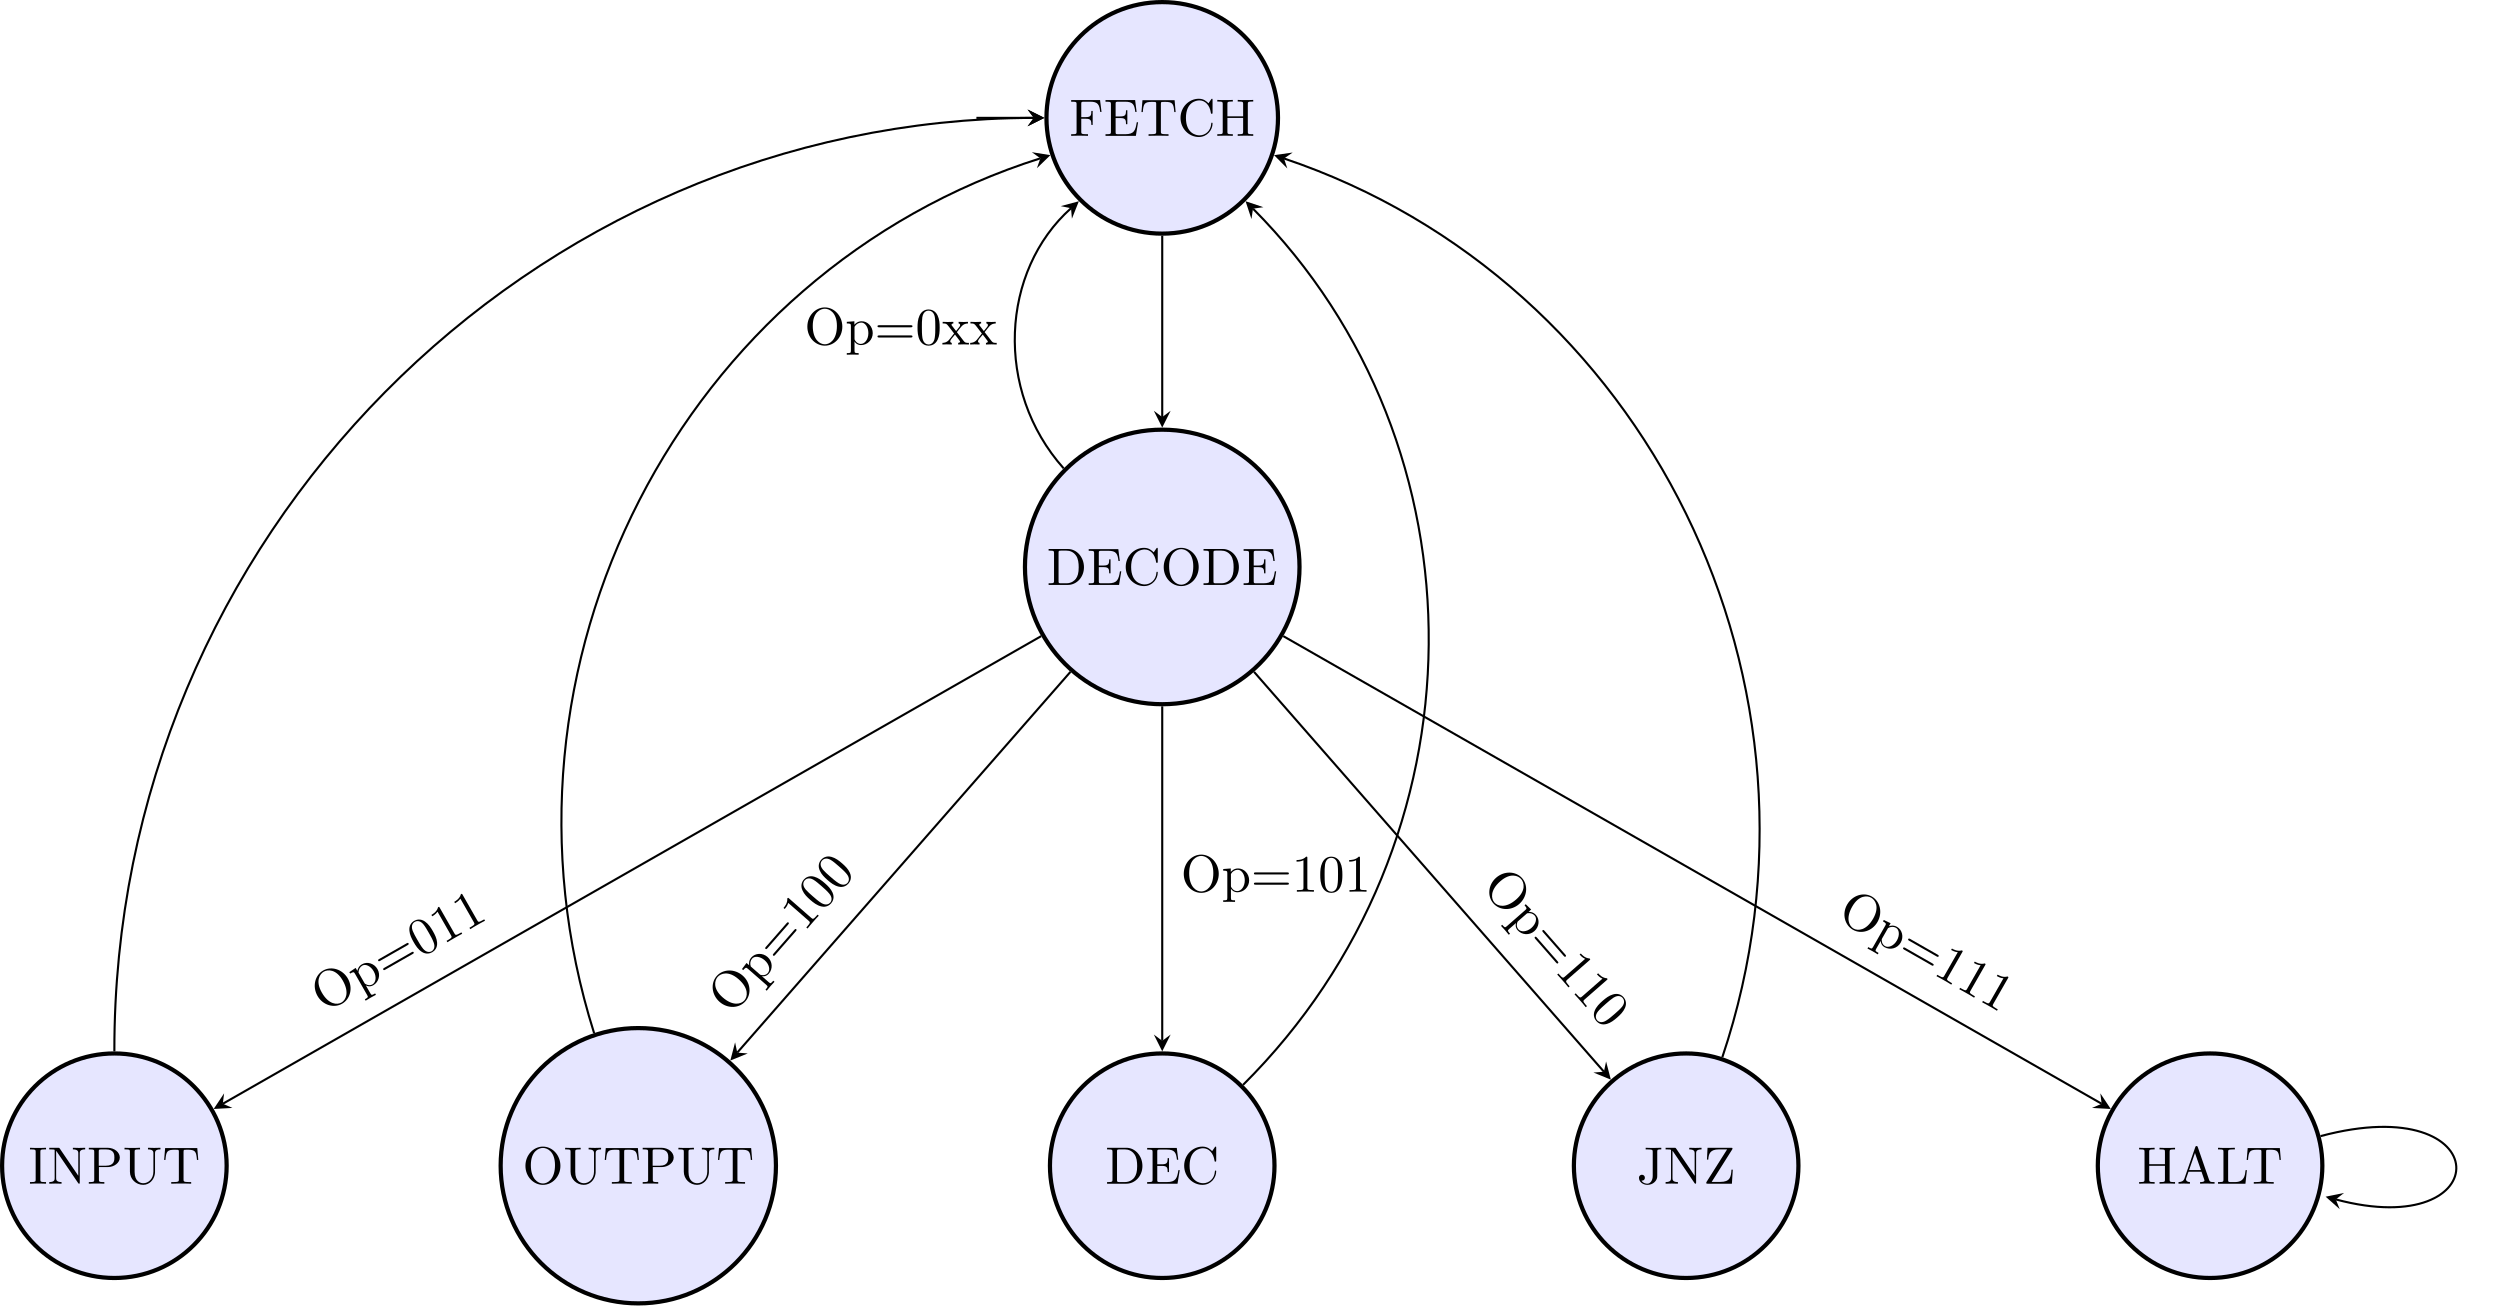
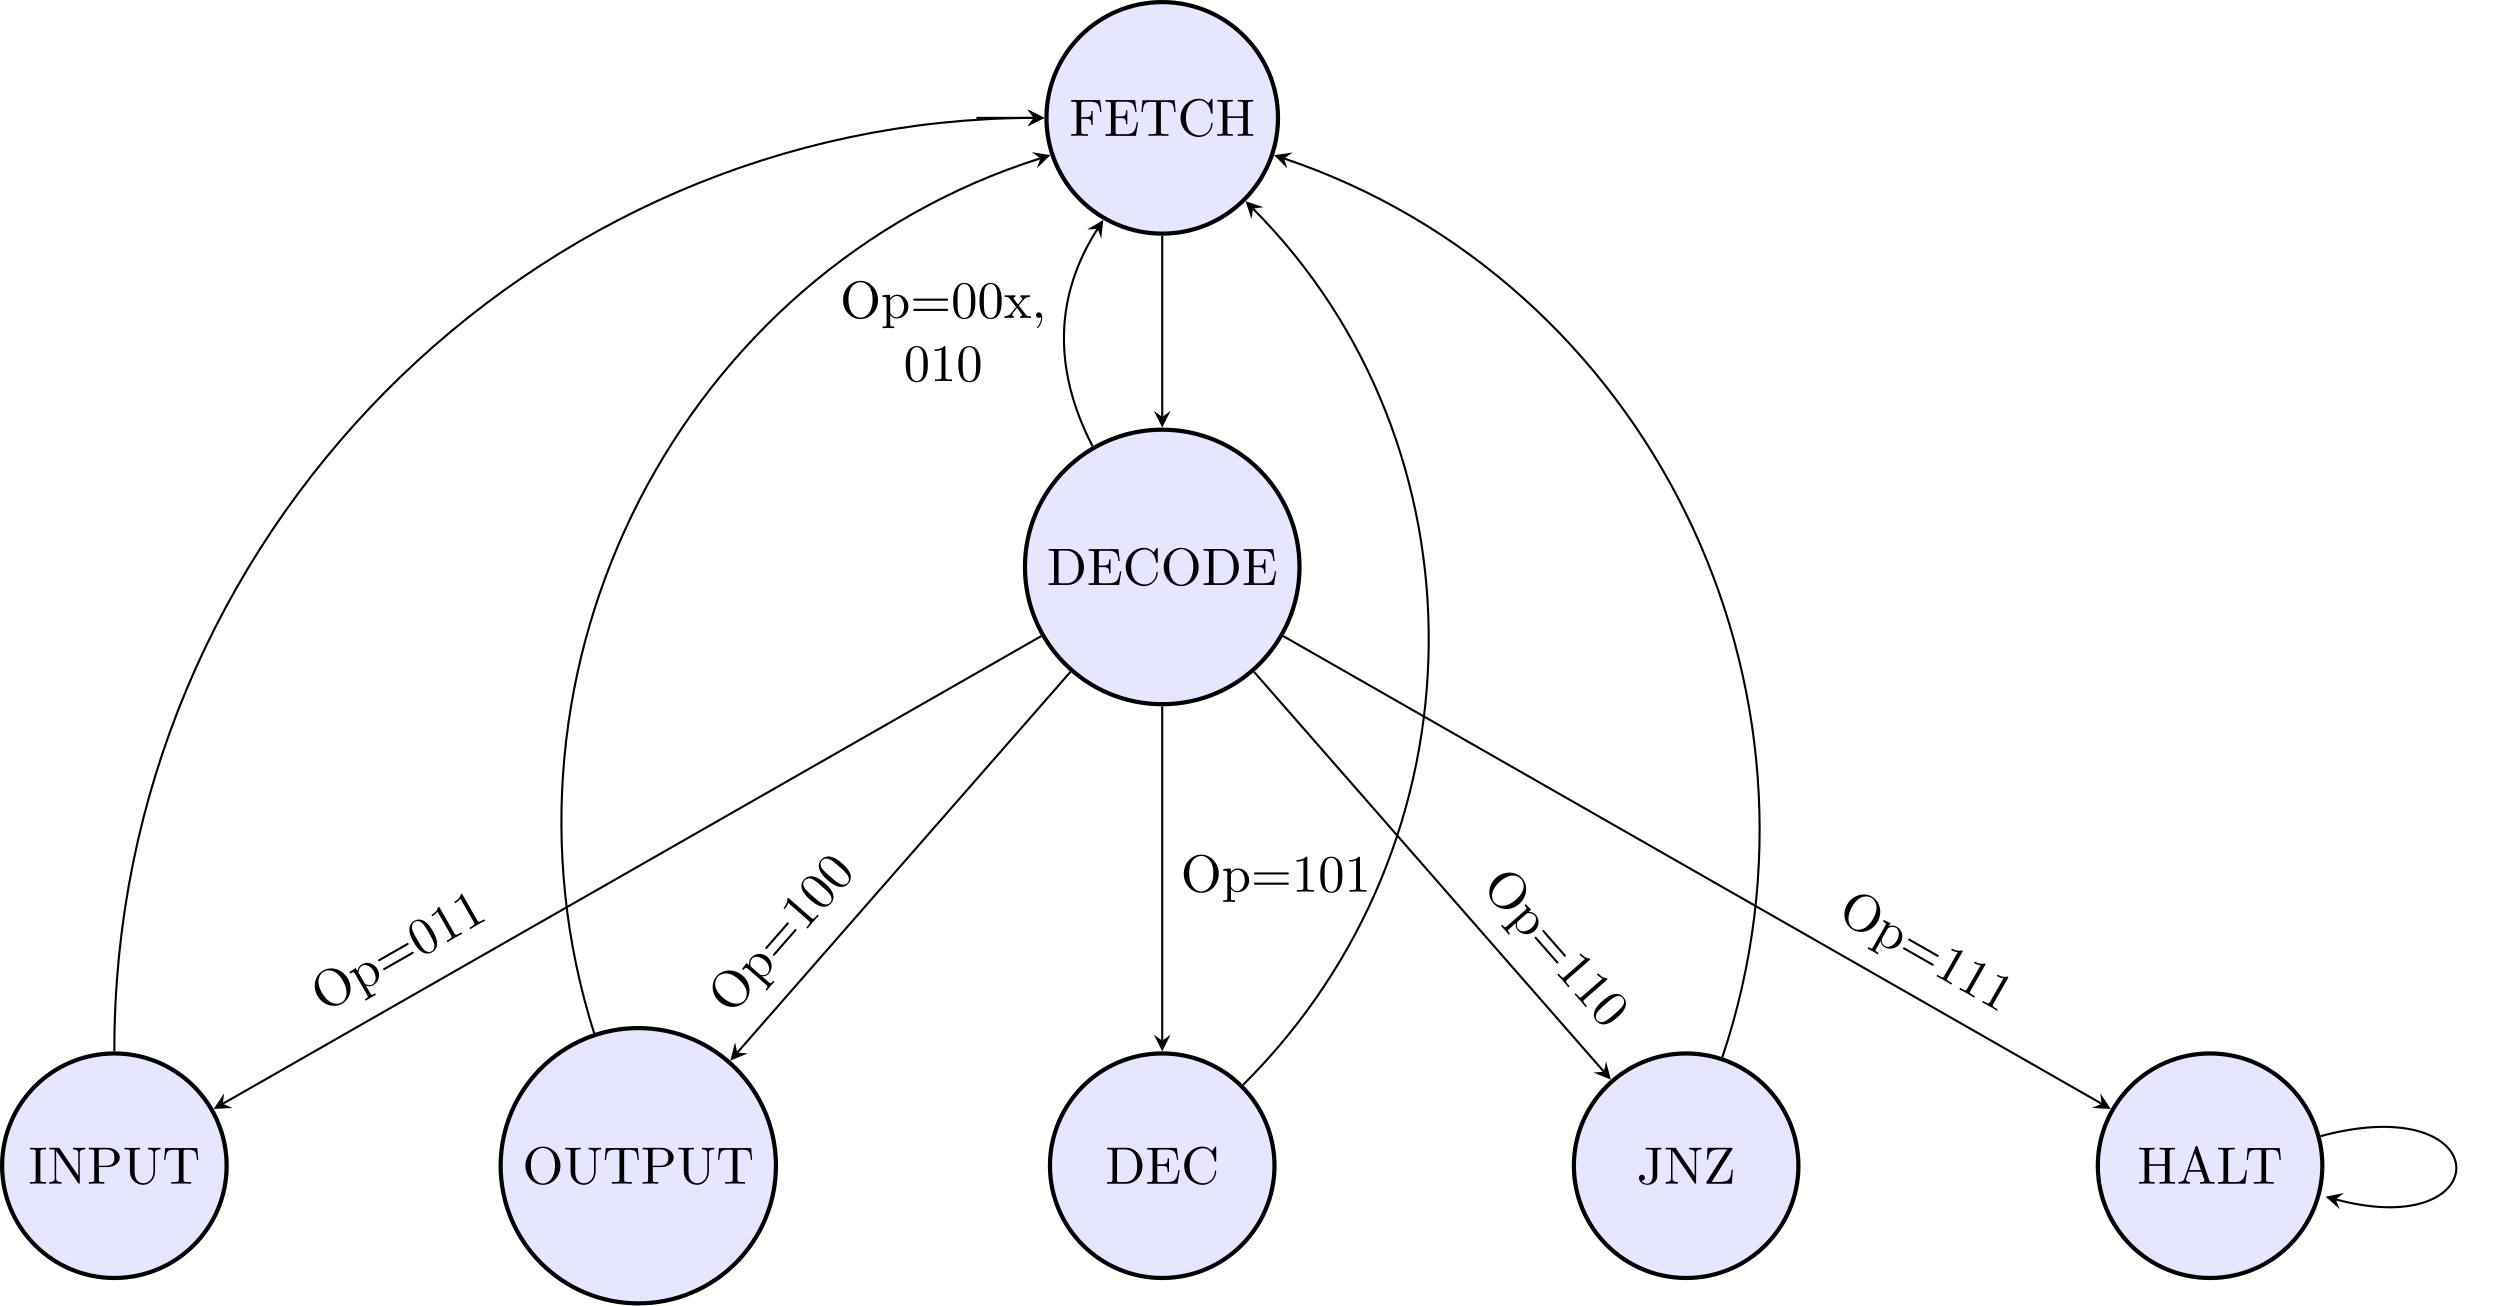
<svg xmlns="http://www.w3.org/2000/svg" xmlns:xlink="http://www.w3.org/1999/xlink" version="1.1" width="473.415pt" height="247.215pt" viewBox="-62.04 -62.039 473.415 247.215">
  <defs>
+     <path id="g0-44" d="M2.022-.01C2.022-.648 1.783-1.056 1.385-1.056C1.036-1.056 .857-.787 .857-.528S1.026 0 1.385 0C1.544 0 1.664-.06 1.763-.139L1.783-.159C1.793-.159 1.803-.149 1.803-.01C1.803 .628 1.524 1.235 1.086 1.704C1.026 1.763 1.016 1.773 1.016 1.813C1.016 1.883 1.066 1.923 1.116 1.923C1.235 1.923 2.022 1.136 2.022-.01Z" />
    <path id="g0-48" d="M4.583-3.188C4.583-3.985 4.533-4.782 4.184-5.519C3.726-6.476 2.909-6.635 2.491-6.635C1.893-6.635 1.166-6.376 .757-5.45C.438-4.762 .389-3.985 .389-3.188C.389-2.441 .428-1.544 .837-.787C1.265 .02 1.993 .219 2.481 .219C3.019 .219 3.776 .01 4.214-.936C4.533-1.624 4.583-2.401 4.583-3.188ZM2.481 0C2.092 0 1.504-.249 1.325-1.205C1.215-1.803 1.215-2.72 1.215-3.308C1.215-3.945 1.215-4.603 1.295-5.141C1.484-6.326 2.232-6.416 2.481-6.416C2.809-6.416 3.467-6.237 3.656-5.25C3.756-4.692 3.756-3.935 3.756-3.308C3.756-2.56 3.756-1.883 3.646-1.245C3.497-.299 2.929 0 2.481 0Z" />
    <path id="g0-49" d="M2.929-6.376C2.929-6.615 2.929-6.635 2.7-6.635C2.082-5.998 1.205-5.998 .887-5.998V-5.689C1.086-5.689 1.674-5.689 2.192-5.948V-.787C2.192-.428 2.162-.309 1.265-.309H.946V0C1.295-.03 2.162-.03 2.56-.03S3.826-.03 4.174 0V-.309H3.856C2.959-.309 2.929-.418 2.929-.787V-6.376Z" />
    <path id="g0-61" d="M6.844-3.258C6.994-3.258 7.183-3.258 7.183-3.457S6.994-3.656 6.854-3.656H.887C.747-3.656 .558-3.656 .558-3.457S.747-3.258 .897-3.258H6.844ZM6.854-1.325C6.994-1.325 7.183-1.325 7.183-1.524S6.994-1.724 6.844-1.724H.897C.747-1.724 .558-1.724 .558-1.524S.747-1.325 .887-1.325H6.854Z" />
    <path id="g0-65" d="M3.965-6.934C3.915-7.064 3.895-7.133 3.736-7.133S3.547-7.073 3.497-6.934L1.435-.976C1.255-.468 .857-.319 .319-.309V0C.548-.01 .976-.03 1.335-.03C1.644-.03 2.162-.01 2.481 0V-.309C1.983-.309 1.733-.558 1.733-.817C1.733-.847 1.743-.946 1.753-.966L2.212-2.271H4.672L5.2-.747C5.21-.707 5.23-.648 5.23-.608C5.23-.309 4.672-.309 4.403-.309V0C4.762-.03 5.46-.03 5.838-.03C6.267-.03 6.725-.02 7.143 0V-.309H6.964C6.366-.309 6.227-.379 6.117-.707L3.965-6.934ZM3.437-5.818L4.563-2.58H2.321L3.437-5.818Z" />
    <path id="g0-67" d="M.558-3.407C.558-1.345 2.172 .219 4.025 .219C5.649 .219 6.625-1.166 6.625-2.321C6.625-2.421 6.625-2.491 6.496-2.491C6.386-2.491 6.386-2.431 6.376-2.331C6.296-.907 5.23-.09 4.144-.09C3.537-.09 1.584-.428 1.584-3.397C1.584-6.376 3.527-6.715 4.134-6.715C5.22-6.715 6.107-5.808 6.306-4.354C6.326-4.214 6.326-4.184 6.466-4.184C6.625-4.184 6.625-4.214 6.625-4.423V-6.785C6.625-6.954 6.625-7.024 6.516-7.024C6.476-7.024 6.436-7.024 6.356-6.904L5.858-6.167C5.489-6.526 4.981-7.024 4.025-7.024C2.162-7.024 .558-5.44 .558-3.407Z" />
    <path id="g0-68" d="M.349-6.804V-6.496H.588C1.355-6.496 1.375-6.386 1.375-6.027V-.777C1.375-.418 1.355-.309 .588-.309H.349V0H3.995C5.669 0 7.044-1.474 7.044-3.347C7.044-5.24 5.699-6.804 3.995-6.804H.349ZM2.72-.309C2.252-.309 2.232-.379 2.232-.707V-6.097C2.232-6.426 2.252-6.496 2.72-6.496H3.716C4.334-6.496 5.021-6.276 5.529-5.569C5.958-4.981 6.047-4.125 6.047-3.347C6.047-2.242 5.858-1.644 5.499-1.156C5.3-.887 4.732-.309 3.726-.309H2.72Z" />
    <path id="g0-69" d="M1.355-.777C1.355-.418 1.335-.309 .568-.309H.329V0H6.077L6.496-2.57H6.247C5.998-1.036 5.768-.309 4.055-.309H2.73C2.262-.309 2.242-.379 2.242-.707V-3.367H3.138C4.105-3.367 4.214-3.049 4.214-2.202H4.463V-4.842H4.214C4.214-3.985 4.105-3.676 3.138-3.676H2.242V-6.067C2.242-6.396 2.262-6.466 2.73-6.466H4.015C5.539-6.466 5.808-5.918 5.968-4.533H6.217L5.938-6.775H.329V-6.466H.568C1.335-6.466 1.355-6.356 1.355-5.998V-.777Z" />
    <path id="g0-70" d="M5.798-6.775H.329V-6.466H.568C1.335-6.466 1.355-6.356 1.355-5.998V-.777C1.355-.418 1.335-.309 .568-.309H.329V0C.677-.03 1.455-.03 1.843-.03C2.252-.03 3.158-.03 3.517 0V-.309H3.188C2.242-.309 2.242-.438 2.242-.787V-3.238H3.098C4.055-3.238 4.154-2.919 4.154-2.072H4.403V-4.712H4.154C4.154-3.875 4.055-3.547 3.098-3.547H2.242V-6.067C2.242-6.396 2.262-6.466 2.73-6.466H3.925C5.42-6.466 5.669-5.908 5.828-4.533H6.077L5.798-6.775Z" />
    <path id="g0-72" d="M6.107-6.027C6.107-6.386 6.127-6.496 6.894-6.496H7.133V-6.804C6.785-6.775 6.047-6.775 5.669-6.775S4.543-6.775 4.194-6.804V-6.496H4.433C5.2-6.496 5.22-6.386 5.22-6.027V-3.696H2.242V-6.027C2.242-6.386 2.262-6.496 3.029-6.496H3.268V-6.804C2.919-6.775 2.182-6.775 1.803-6.775S.677-6.775 .329-6.804V-6.496H.568C1.335-6.496 1.355-6.386 1.355-6.027V-.777C1.355-.418 1.335-.309 .568-.309H.329V0C.677-.03 1.415-.03 1.793-.03S2.919-.03 3.268 0V-.309H3.029C2.262-.309 2.242-.418 2.242-.777V-3.387H5.22V-.777C5.22-.418 5.2-.309 4.433-.309H4.194V0C4.543-.03 5.28-.03 5.659-.03S6.785-.03 7.133 0V-.309H6.894C6.127-.309 6.107-.418 6.107-.777V-6.027Z" />
    <path id="g0-73" d="M2.242-6.027C2.242-6.386 2.271-6.496 3.059-6.496H3.318V-6.804C2.969-6.775 2.182-6.775 1.803-6.775C1.415-6.775 .628-6.775 .279-6.804V-6.496H.538C1.325-6.496 1.355-6.386 1.355-6.027V-.777C1.355-.418 1.325-.309 .538-.309H.279V0C.628-.03 1.415-.03 1.793-.03C2.182-.03 2.969-.03 3.318 0V-.309H3.059C2.271-.309 2.242-.418 2.242-.777V-6.027Z" />
    <path id="g0-74" d="M3.009-1.474C3.009-.558 2.511 0 1.983 0C1.923 0 1.245 0 .887-.578C1.405-.578 1.524-.877 1.524-1.136C1.524-1.494 1.245-1.694 .966-1.694C.747-1.694 .408-1.554 .408-1.116C.408-.379 1.116 .219 2.002 .219C3.019 .219 3.746-.478 3.856-1.225C3.866-1.305 3.866-1.325 3.866-1.664V-6.087C3.866-6.496 4.005-6.496 4.633-6.496V-6.804C4.194-6.785 3.816-6.775 3.347-6.775C2.929-6.775 2.052-6.775 1.674-6.804V-6.496H2.032C3.009-6.496 3.009-6.366 3.009-6.017V-1.474Z" />
    <path id="g0-76" d="M5.798-2.57H5.549C5.44-1.554 5.3-.309 3.547-.309H2.73C2.262-.309 2.242-.379 2.242-.707V-6.017C2.242-6.356 2.242-6.496 3.188-6.496H3.517V-6.804C3.158-6.775 2.252-6.775 1.843-6.775C1.455-6.775 .677-6.775 .329-6.804V-6.496H.568C1.335-6.496 1.355-6.386 1.355-6.027V-.777C1.355-.418 1.335-.309 .568-.309H.329V0H5.519L5.798-2.57Z" />
    <path id="g0-78" d="M2.311-6.675C2.222-6.795 2.212-6.804 2.022-6.804H.329V-6.496H.618C.767-6.496 .966-6.486 1.116-6.476C1.345-6.446 1.355-6.436 1.355-6.247V-1.046C1.355-.777 1.355-.309 .329-.309V0C.677-.01 1.166-.03 1.494-.03S2.311-.01 2.66 0V-.309C1.634-.309 1.634-.777 1.634-1.046V-6.227C1.684-6.177 1.694-6.167 1.733-6.107L5.798-.13C5.888-.01 5.898 0 5.968 0C6.107 0 6.107-.07 6.107-.259V-5.758C6.107-6.027 6.107-6.496 7.133-6.496V-6.804C6.785-6.795 6.296-6.775 5.968-6.775S5.151-6.795 4.802-6.804V-6.496C5.828-6.496 5.828-6.027 5.828-5.758V-1.504L2.311-6.675Z" />
    <path id="g0-79" d="M7.183-3.377C7.183-5.41 5.679-7.024 3.866-7.024C2.082-7.024 .558-5.43 .558-3.377C.558-1.335 2.092 .219 3.866 .219C5.679 .219 7.183-1.365 7.183-3.377ZM3.875-.04C2.919-.04 1.584-.917 1.584-3.517C1.584-6.097 3.039-6.775 3.866-6.775C4.732-6.775 6.157-6.067 6.157-3.517C6.157-.877 4.792-.04 3.875-.04Z" />
    <path id="g0-80" d="M2.262-3.148H3.945C5.141-3.148 6.217-3.955 6.217-4.951C6.217-5.928 5.23-6.804 3.866-6.804H.349V-6.496H.588C1.355-6.496 1.375-6.386 1.375-6.027V-.777C1.375-.418 1.355-.309 .588-.309H.349V0C.697-.03 1.435-.03 1.813-.03S2.939-.03 3.288 0V-.309H3.049C2.281-.309 2.262-.418 2.262-.777V-3.148ZM2.232-3.407V-6.097C2.232-6.426 2.252-6.496 2.72-6.496H3.606C5.191-6.496 5.191-5.44 5.191-4.951C5.191-4.483 5.191-3.407 3.606-3.407H2.232Z" />
    <path id="g0-84" d="M6.635-6.745H.548L.359-4.503H.608C.747-6.107 .897-6.436 2.401-6.436C2.58-6.436 2.839-6.436 2.939-6.416C3.148-6.376 3.148-6.267 3.148-6.037V-.787C3.148-.448 3.148-.309 2.102-.309H1.704V0C2.112-.03 3.128-.03 3.587-.03S5.071-.03 5.479 0V-.309H5.081C4.035-.309 4.035-.448 4.035-.787V-6.037C4.035-6.237 4.035-6.376 4.214-6.416C4.324-6.436 4.593-6.436 4.782-6.436C6.286-6.436 6.436-6.107 6.575-4.503H6.824L6.635-6.745Z" />
    <path id="g0-85" d="M5.798-2.301C5.798-.887 4.832-.09 3.885-.09C3.417-.09 2.242-.339 2.242-2.232V-6.027C2.242-6.386 2.262-6.496 3.029-6.496H3.268V-6.804C2.919-6.775 2.182-6.775 1.803-6.775S.677-6.775 .329-6.804V-6.496H.568C1.335-6.496 1.355-6.386 1.355-6.027V-2.271C1.355-.867 2.511 .219 3.866 .219C5.011 .219 5.908-.707 6.077-1.843C6.107-2.042 6.107-2.132 6.107-2.531V-5.719C6.107-6.047 6.107-6.496 7.133-6.496V-6.804C6.775-6.795 6.296-6.775 5.958-6.775C5.609-6.775 5.131-6.795 4.772-6.804V-6.496C5.798-6.496 5.798-6.027 5.798-5.758V-2.301Z" />
    <path id="g0-90" d="M5.45-6.456C5.519-6.565 5.519-6.575 5.519-6.645C5.519-6.804 5.46-6.804 5.26-6.804H.797L.687-4.563H.936C1.006-5.689 1.305-6.496 2.939-6.496H4.503L.628-.369C.558-.259 .558-.249 .558-.169C.558 0 .608 0 .817 0H5.41L5.579-2.66H5.33C5.25-1.275 5.061-.339 3.218-.339H1.584L5.45-6.456Z" />
    <path id="g0-112" d="M1.714-3.746V-4.403L.279-4.294V-3.985C.986-3.985 1.056-3.925 1.056-3.487V1.176C1.056 1.624 .946 1.624 .279 1.624V1.933C.618 1.923 1.136 1.903 1.395 1.903C1.664 1.903 2.172 1.923 2.521 1.933V1.624C1.853 1.624 1.743 1.624 1.743 1.176V-.498V-.588C1.793-.428 2.212 .11 2.969 .11C4.154 .11 5.191-.867 5.191-2.152C5.191-3.417 4.224-4.403 3.108-4.403C2.331-4.403 1.913-3.965 1.714-3.746ZM1.743-1.136V-3.357C2.032-3.866 2.521-4.154 3.029-4.154C3.756-4.154 4.364-3.278 4.364-2.152C4.364-.946 3.666-.11 2.929-.11C2.531-.11 2.152-.309 1.883-.717C1.743-.927 1.743-.936 1.743-1.136Z" />
    <path id="g0-120" d="M2.859-2.341C3.158-2.72 3.537-3.208 3.776-3.467C4.085-3.826 4.493-3.975 4.961-3.985V-4.294C4.702-4.274 4.403-4.264 4.144-4.264C3.846-4.264 3.318-4.284 3.188-4.294V-3.985C3.397-3.965 3.477-3.836 3.477-3.676S3.377-3.387 3.328-3.328L2.71-2.55L1.933-3.557C1.843-3.656 1.843-3.676 1.843-3.736C1.843-3.885 1.993-3.975 2.192-3.985V-4.294C1.933-4.284 1.275-4.264 1.116-4.264C.907-4.264 .438-4.274 .169-4.294V-3.985C.867-3.985 .877-3.975 1.345-3.377L2.331-2.092L1.395-.907C.917-.329 .329-.309 .12-.309V0C.379-.02 .687-.03 .946-.03C1.235-.03 1.654-.01 1.893 0V-.309C1.674-.339 1.604-.468 1.604-.618C1.604-.837 1.893-1.166 2.501-1.883L3.258-.887C3.337-.777 3.467-.618 3.467-.558C3.467-.468 3.377-.319 3.108-.309V0C3.407-.01 3.965-.03 4.184-.03C4.453-.03 4.842-.02 5.141 0V-.309C4.603-.309 4.423-.329 4.194-.618L2.859-2.341Z" />
  </defs>
  <g id="page1">
    <path d="M179.969-39.719C179.969-51.824 170.152-61.641 158.047-61.641C145.938-61.641 136.125-51.824 136.125-39.719C136.125-27.609 145.938-17.797 158.047-17.797C170.152-17.797 179.969-27.609 179.969-39.719Z" fill="#e6e6ff" />
    <path d="M179.969-39.719C179.969-51.824 170.152-61.641 158.047-61.641C145.938-61.641 136.125-51.824 136.125-39.719C136.125-27.609 145.938-17.797 158.047-17.797C170.152-17.797 179.969-27.609 179.969-39.719Z" stroke="#000" fill="none" stroke-width=".797" stroke-miterlimit="10" />
    <g transform="matrix(1 0 0 1 -17.573 3.4039)">
      <use x="158.046" y="-39.718" xlink:href="#g0-70" />
      <use x="164.55" y="-39.718" xlink:href="#g0-69" />
      <use x="171.33" y="-39.718" xlink:href="#g0-84" />
      <use x="178.525" y="-39.718" xlink:href="#g0-67" />
      <use x="185.72" y="-39.718" xlink:href="#g0-72" />
    </g>
    <path d="M122.859-39.719H133.734" stroke="#000" fill="none" stroke-width=".399" stroke-miterlimit="10" />
    <path d="M135.727-39.719L132.539-41.312L133.735-39.719L132.539-38.125" />
    <path d="M184.043 45.324C184.043 30.965 172.402 19.328 158.047 19.328C143.688 19.328 132.051 30.965 132.051 45.324C132.051 59.68 143.688 71.316 158.047 71.316C172.402 71.316 184.043 59.68 184.043 45.324Z" fill="#e6e6ff" />
    <path d="M184.043 45.324C184.043 30.965 172.402 19.328 158.047 19.328C143.688 19.328 132.051 30.965 132.051 45.324C132.051 59.68 143.688 71.316 158.047 71.316C172.402 71.316 184.043 59.68 184.043 45.324Z" stroke="#000" fill="none" stroke-width=".797" stroke-miterlimit="10" />
    <g transform="matrix(1 0 0 1 -21.863 88.4444)">
      <use x="158.046" y="-39.718" xlink:href="#g0-68" />
      <use x="165.657" y="-39.718" xlink:href="#g0-69" />
      <use x="172.437" y="-39.718" xlink:href="#g0-67" />
      <use x="179.632" y="-39.718" xlink:href="#g0-79" />
      <use x="187.381" y="-39.718" xlink:href="#g0-68" />
      <use x="194.991" y="-39.718" xlink:href="#g0-69" />
    </g>
    <path d="M179.305 158.711C179.305 146.969 169.789 137.449 158.047 137.449C146.305 137.449 136.785 146.969 136.785 158.711S146.305 179.969 158.047 179.969C169.789 179.969 179.305 170.453 179.305 158.711Z" fill="#e6e6ff" />
    <path d="M179.305 158.711C179.305 146.969 169.789 137.449 158.047 137.449C146.305 137.449 136.785 146.969 136.785 158.711S146.305 179.969 158.047 179.969C169.789 179.969 179.305 170.453 179.305 158.711Z" stroke="#000" fill="none" stroke-width=".797" stroke-miterlimit="10" />
    <g transform="matrix(1 0 0 1 -10.793 201.8319)">
      <use x="158.046" y="-39.718" xlink:href="#g0-68" />
      <use x="165.657" y="-39.718" xlink:href="#g0-69" />
      <use x="172.437" y="-39.718" xlink:href="#g0-67" />
    </g>
    <path d="M84.898 158.711C84.898 144.312 73.231 132.644 58.832 132.644C44.434 132.644 32.766 144.312 32.766 158.711C32.766 173.105 44.434 184.777 58.832 184.777C73.231 184.777 84.898 173.105 84.898 158.711Z" fill="#e6e6ff" />
    <path d="M84.898 158.711C84.898 144.312 73.231 132.644 58.832 132.644C44.434 132.644 32.766 144.312 32.766 158.711C32.766 173.105 44.434 184.777 58.832 184.777C73.231 184.777 84.898 173.105 84.898 158.711Z" stroke="#000" fill="none" stroke-width=".797" stroke-miterlimit="10" />
    <g transform="matrix(1 0 0 1 -121.1458 201.8319)">
      <use x="158.046" y="-39.718" xlink:href="#g0-79" />
      <use x="165.795" y="-39.718" xlink:href="#g0-85" />
      <use x="173.267" y="-39.718" xlink:href="#g0-84" />
      <use x="180.462" y="-39.718" xlink:href="#g0-80" />
      <use x="187.242" y="-39.718" xlink:href="#g0-85" />
      <use x="194.714" y="-39.718" xlink:href="#g0-84" />
    </g>
    <path d="M-19.121 158.711C-19.121 146.969-28.641 137.449-40.383 137.449S-61.641 146.969-61.641 158.711S-52.125 179.969-40.383 179.969S-19.121 170.453-19.121 158.711Z" fill="#e6e6ff" />
    <path d="M-19.121 158.711C-19.121 146.969-28.641 137.449-40.383 137.449S-61.641 146.969-61.641 158.711S-52.125 179.969-40.383 179.969S-19.121 170.453-19.121 158.711Z" stroke="#000" fill="none" stroke-width=".797" stroke-miterlimit="10" />
    <g transform="matrix(1 0 0 1 -214.6864 201.8319)">
      <use x="158.046" y="-39.718" xlink:href="#g0-73" />
      <use x="161.644" y="-39.718" xlink:href="#g0-78" />
      <use x="169.116" y="-39.718" xlink:href="#g0-80" />
      <use x="175.896" y="-39.718" xlink:href="#g0-85" />
      <use x="183.368" y="-39.718" xlink:href="#g0-84" />
    </g>
    <path d="M278.52 158.711C278.52 146.969 269 137.449 257.262 137.449C245.519 137.449 236 146.969 236 158.711S245.519 179.969 257.262 179.969C269 179.969 278.52 170.453 278.52 158.711Z" fill="#e6e6ff" />
    <path d="M278.52 158.711C278.52 146.969 269 137.449 257.262 137.449C245.519 137.449 236 146.969 236 158.711S245.519 179.969 257.262 179.969C269 179.969 278.52 170.453 278.52 158.711Z" stroke="#000" fill="none" stroke-width=".797" stroke-miterlimit="10" />
    <g transform="matrix(1 0 0 1 89.874 201.8319)">
      <use x="158.046" y="-39.718" xlink:href="#g0-74" />
      <use x="163.166" y="-39.718" xlink:href="#g0-78" />
      <use x="170.638" y="-39.718" xlink:href="#g0-90" />
    </g>
    <path d="M377.734 158.711C377.734 146.969 368.215 137.449 356.473 137.449C344.73 137.449 335.215 146.969 335.215 158.711S344.73 179.969 356.473 179.969C368.215 179.969 377.734 170.453 377.734 158.711Z" fill="#e6e6ff" />
    <path d="M377.734 158.711C377.734 146.969 368.215 137.449 356.473 137.449C344.73 137.449 335.215 146.969 335.215 158.711S344.73 179.969 356.473 179.969C368.215 179.969 377.734 170.453 377.734 158.711Z" stroke="#000" fill="none" stroke-width=".797" stroke-miterlimit="10" />
    <g transform="matrix(1 0 0 1 184.66 201.8319)">
      <use x="158.046" y="-39.718" xlink:href="#g0-72" />
      <use x="165.518" y="-39.718" xlink:href="#g0-65" />
      <use x="172.99" y="-39.718" xlink:href="#g0-76" />
      <use x="178.387" y="-39.718" xlink:href="#g0-84" />
    </g>
    <path d="M158.047-17.398V16.938" stroke="#000" fill="none" stroke-width=".399" stroke-miterlimit="10" />
    <path d="M158.047 18.93L159.641 15.742L158.047 16.937L156.453 15.742" />
    <path d="M135.129 58.418L-19.848 146.976" stroke="#000" fill="none" stroke-width=".399" stroke-miterlimit="10" />
    <path d="M-21.578 147.965L-18.02 147.765L-19.848 146.976L-19.602 145" />
    <g transform="matrix(.8682 -.49611 .49611 .8682 -118.2364 242.6553)">
      <use x="158.046" y="-39.718" xlink:href="#g0-79" />
      <use x="165.795" y="-39.718" xlink:href="#g0-112" />
      <use x="171.33" y="-39.718" xlink:href="#g0-61" />
      <use x="179.078" y="-39.718" xlink:href="#g0-48" />
      <use x="184.06" y="-39.718" xlink:href="#g0-49" />
      <use x="189.041" y="-39.718" xlink:href="#g0-49" />
    </g>
    <path d="M140.668 65.183L77.57 137.293" stroke="#000" fill="none" stroke-width=".399" stroke-miterlimit="10" />
    <path d="M76.258 138.793L79.559 137.446L77.57 137.293L77.16 135.344" />
    <g transform="matrix(.65848 -.75255 .75255 .65848 2.228876 275.426)">
      <use x="158.046" y="-39.718" xlink:href="#g0-79" />
      <use x="165.795" y="-39.718" xlink:href="#g0-112" />
      <use x="171.33" y="-39.718" xlink:href="#g0-61" />
      <use x="179.078" y="-39.718" xlink:href="#g0-49" />
      <use x="184.06" y="-39.718" xlink:href="#g0-48" />
      <use x="189.041" y="-39.718" xlink:href="#g0-48" />
    </g>
    <path d="M158.047 71.715V135.058" stroke="#000" fill="none" stroke-width=".399" stroke-miterlimit="10" />
    <path d="M158.047 137.051L159.641 133.864L158.047 135.059L156.453 133.864" />
    <g transform="matrix(1 0 0 1 3.52 146.5369)">
      <use x="158.046" y="-39.718" xlink:href="#g0-79" />
      <use x="165.795" y="-39.718" xlink:href="#g0-112" />
      <use x="171.33" y="-39.718" xlink:href="#g0-61" />
      <use x="179.078" y="-39.718" xlink:href="#g0-49" />
      <use x="184.06" y="-39.718" xlink:href="#g0-48" />
      <use x="189.041" y="-39.718" xlink:href="#g0-49" />
    </g>
    <path d="M175.426 65.183L241.688 140.91" stroke="#000" fill="none" stroke-width=".399" stroke-miterlimit="10" />
    <path d="M243 142.41L242.098 138.961L241.687 140.91L239.699 141.062" />
    <g transform="matrix(.65848 .75255 -.75255 .65848 84.40716 13.18993)">
      <use x="158.046" y="-39.718" xlink:href="#g0-79" />
      <use x="165.795" y="-39.718" xlink:href="#g0-112" />
      <use x="171.33" y="-39.718" xlink:href="#g0-61" />
      <use x="179.078" y="-39.718" xlink:href="#g0-49" />
      <use x="184.06" y="-39.718" xlink:href="#g0-49" />
      <use x="189.041" y="-39.718" xlink:href="#g0-48" />
    </g>
    <path d="M180.961 58.418L335.941 146.976" stroke="#000" fill="none" stroke-width=".399" stroke-miterlimit="10" />
    <path d="M337.668 147.965L335.691 145L335.941 146.976L334.109 147.765" />
    <g transform="matrix(.8682 .49611 -.49611 .8682 128.663 67.99088)">
      <use x="158.046" y="-39.718" xlink:href="#g0-79" />
      <use x="165.795" y="-39.718" xlink:href="#g0-112" />
      <use x="171.33" y="-39.718" xlink:href="#g0-61" />
      <use x="179.078" y="-39.718" xlink:href="#g0-49" />
      <use x="184.06" y="-39.718" xlink:href="#g0-49" />
      <use x="189.041" y="-39.718" xlink:href="#g0-49" />
    </g>
-     <path d="M139.383 26.66C126.195 11.879 127.484-10.75 140.777-22.609" stroke="#000" fill="none" stroke-width=".399" stroke-miterlimit="10" />
-     <path d="M142.262-23.934L138.824-23.004L140.778-22.609L140.945-20.625" />
-     <g transform="matrix(1 0 0 1 -67.76 42.9178)">
-       <use x="158.046" y="-39.718" xlink:href="#g0-79" />
-       <use x="165.795" y="-39.718" xlink:href="#g0-112" />
-       <use x="171.33" y="-39.718" xlink:href="#g0-61" />
-       <use x="179.078" y="-39.718" xlink:href="#g0-48" />
-       <use x="184.06" y="-39.718" xlink:href="#g0-120" />
-       <use x="189.318" y="-39.718" xlink:href="#g0-120" />
+     <path d="M144.848 22.465C137.16 7.555 137.82-6.273 145.809-18.711" stroke="#000" fill="none" stroke-width=".399" stroke-miterlimit="10" />
+     <path d="M146.886-20.391L143.824-18.566L145.808-18.711L146.503-16.844" />
+     <g transform="matrix(1 0 0 1 -61.0028 49.839)">
+       <use x="158.046" y="-51.673" xlink:href="#g0-79" />
+       <use x="165.795" y="-51.673" xlink:href="#g0-112" />
+       <use x="171.33" y="-51.673" xlink:href="#g0-61" />
+       <use x="179.078" y="-51.673" xlink:href="#g0-48" />
+       <use x="184.06" y="-51.673" xlink:href="#g0-48" />
+       <use x="189.041" y="-51.673" xlink:href="#g0-120" />
+       <use x="194.299" y="-51.673" xlink:href="#g0-44" />
+       <use x="170.084" y="-39.718" xlink:href="#g0-48" />
+       <use x="175.066" y="-39.718" xlink:href="#g0-49" />
+       <use x="180.047" y="-39.718" xlink:href="#g0-48" />
    </g>
    <path d="M-40.383 137.051C-40.566 39.715 38.387-39.535 133.734-39.715" stroke="#000" fill="none" stroke-width=".399" stroke-miterlimit="10" />
    <path d="M135.727-39.719L132.535-41.305L133.735-39.715L132.543-38.117" />
    <path d="M50.465 133.605C28.437 63.922 67.188-10.637 134.973-32.059" stroke="#000" fill="none" stroke-width=".399" stroke-miterlimit="10" />
    <path d="M136.871-32.66L133.352-33.219L134.973-32.059L134.313-30.18" />
    <path d="M173.359 143.394C219.809 97.203 220.019 22.512 175.234-22.523" stroke="#000" fill="none" stroke-width=".399" stroke-miterlimit="10" />
    <path d="M173.828-23.934L174.945-20.551L175.234-22.523L177.207-22.801" />
    <path d="M264.109 138.164C287.82 67.609 249.773-8.949 181.109-32.027" stroke="#000" fill="none" stroke-width=".399" stroke-miterlimit="10" />
    <path d="M179.219-32.66L181.734-30.133L181.109-32.027L182.75-33.156" />
    <path d="M377.395 153.105C411.176 144.055 411.176 173.367 380.281 165.09" stroke="#000" fill="none" stroke-width=".399" stroke-miterlimit="10" />
    <path d="M378.355 164.574L381.023 166.937L380.281 165.089L381.847 163.859" />
  </g>
</svg>
